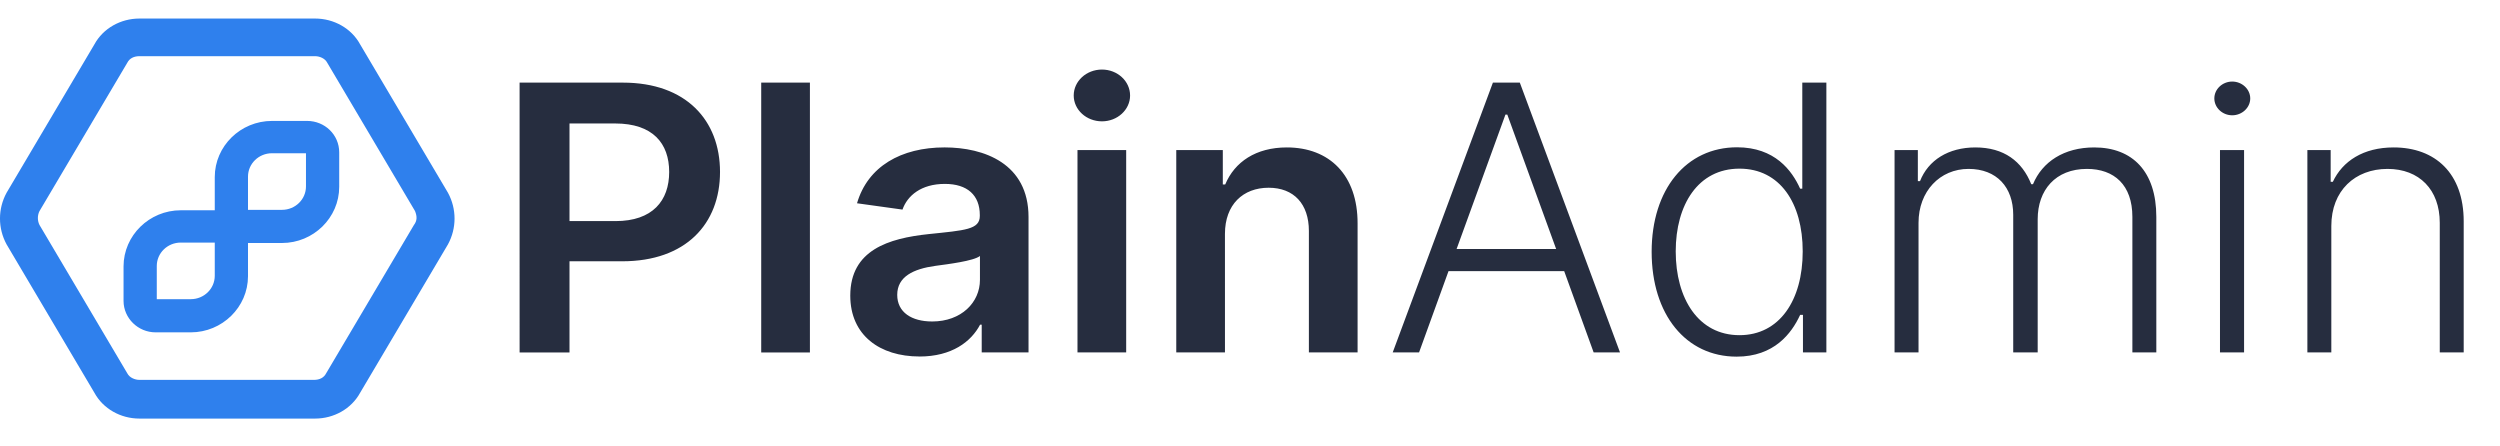
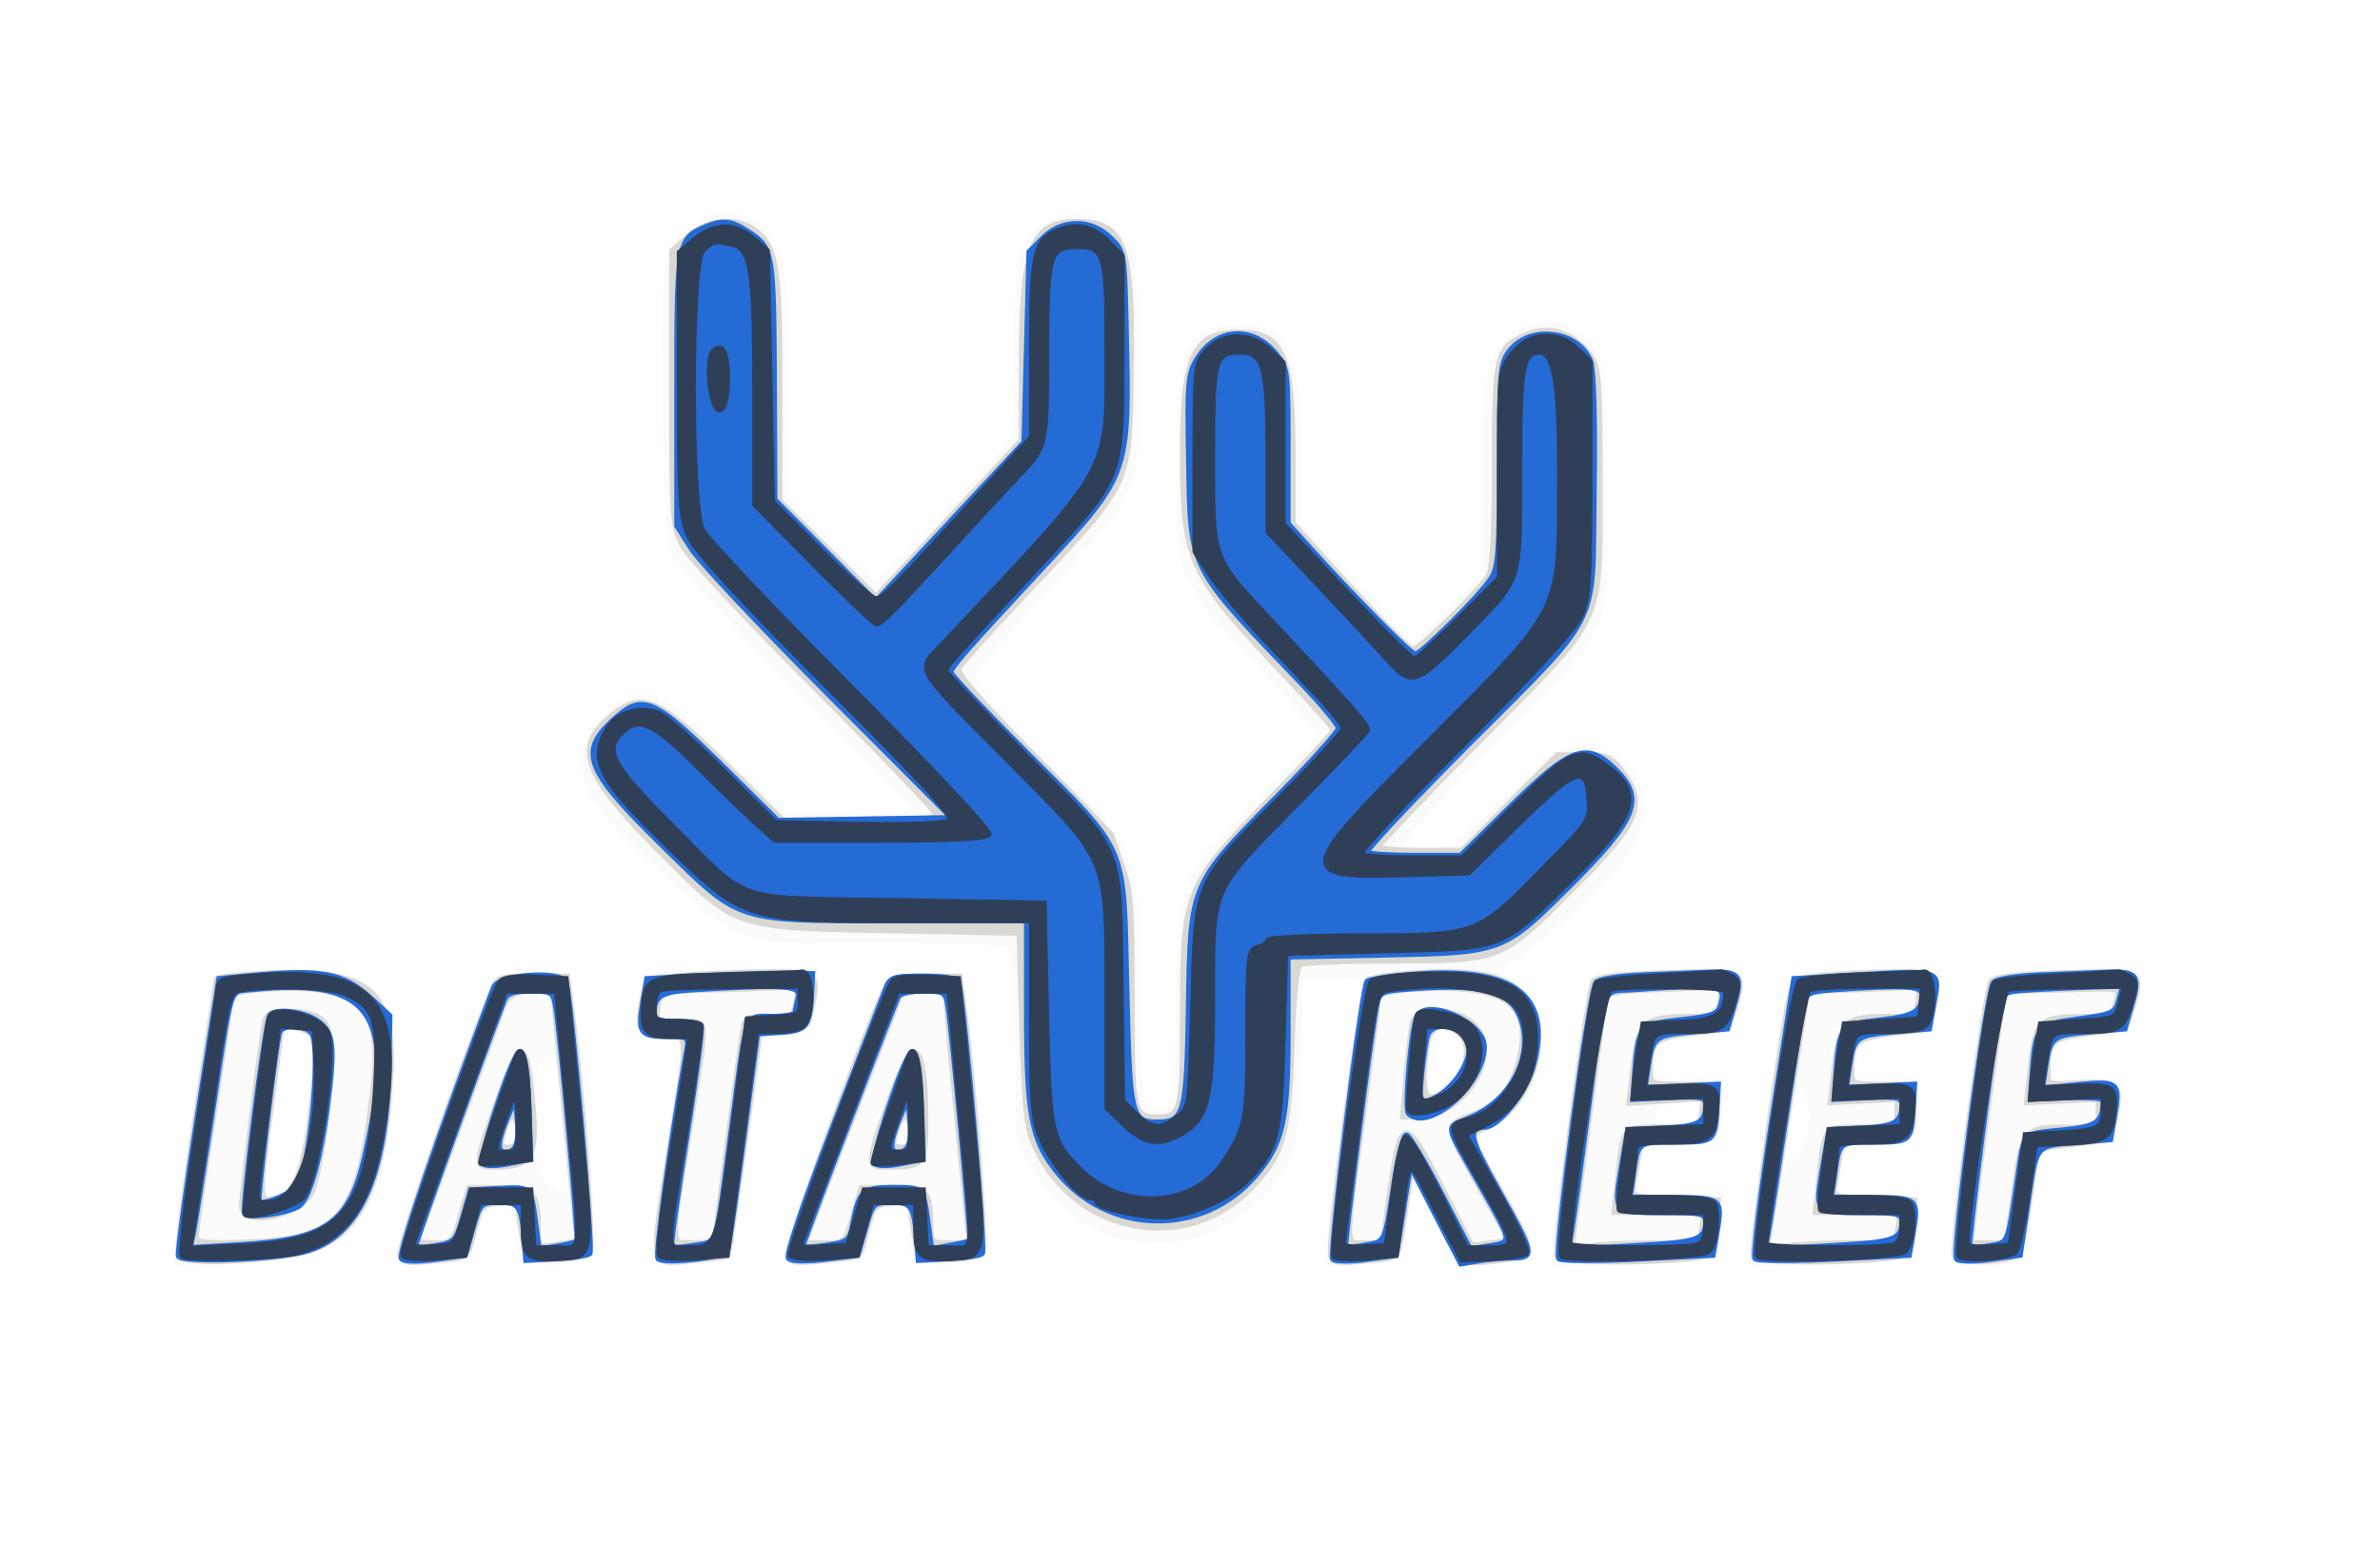
- <svg xmlns="http://www.w3.org/2000/svg" fill="none" height="26" viewBox="0 0 146 26" width="146">
-   <path d="m30.345 20.583h2.914v-5.324h3.079c3.716 0 5.711-2.185 5.711-5.217 0-3.008-1.972-5.217-5.672-5.217h-6.033zm2.914-7.671v-5.701h2.671c2.184 0 3.15 1.154 3.15 2.831 0 1.677-.966 2.87-3.134 2.87zm14.04-8.087h-2.844v15.758h2.844zm6.396 15.996c1.893 0 3.024-.87 3.543-1.862h.094v1.623h2.734v-7.91c0-3.124-2.6-4.063-4.902-4.063-2.537 0-4.486 1.108-5.114 3.262l2.655.369c.283-.808 1.084-1.5 2.474-1.5 1.32 0 2.042.662 2.042 1.823v.046c0 .8-.856.839-2.985 1.062-2.341.246-4.58.931-4.58 3.593 0 2.324 1.736 3.555 4.038 3.555zm.738-2.047c-1.186 0-2.035-.531-2.035-1.554 0-1.069.951-1.516 2.223-1.693.746-.1 2.239-.285 2.608-.577v1.393c0 1.316-1.084 2.432-2.796 2.432zm8.492 1.808h2.844v-11.818h-2.844zm1.43-13.496c.903 0 1.642-.677 1.642-1.508 0-.839-.738-1.516-1.642-1.516-.911 0-1.65.677-1.65 1.516 0 .831.738 1.508 1.65 1.508zm7.182 6.571c0-1.708 1.053-2.693 2.553-2.693 1.469 0 2.349.946 2.349 2.524v7.094h2.844v-7.525c.008-2.831-1.642-4.447-4.132-4.447-1.807 0-3.048.846-3.598 2.162h-.141v-2.008h-2.718v11.818h2.844zm11.336 6.925 1.72-4.747h6.756l1.72 4.747h1.54l-5.852-15.758h-1.571l-5.852 15.758zm2.192-6.04 2.852-7.848h.11l2.852 7.848zm16.355 6.286c2.192 0 3.213-1.362 3.708-2.439h.165v2.193h1.367v-15.758h-1.406v6.194h-.126c-.479-1.062-1.477-2.416-3.684-2.416-2.977 0-4.988 2.462-4.988 6.101 0 3.67 2.003 6.125 4.964 6.125zm.165-1.254c-2.403 0-3.723-2.139-3.723-4.893 0-2.724 1.304-4.832 3.723-4.832 2.357 0 3.693 2 3.693 4.832 0 2.854-1.352 4.893-3.693 4.893zm9.057 1.008h1.4v-7.571c0-1.839 1.248-3.147 2.922-3.147 1.649 0 2.608 1.077 2.608 2.678v8.04h1.429v-7.779c0-1.7 1.037-2.939 2.876-2.939 1.594 0 2.654.939 2.654 2.801v7.917h1.398v-7.917c0-2.647-1.39-4.055-3.629-4.055-1.759 0-3.031.839-3.573 2.147h-.103c-.534-1.339-1.595-2.147-3.26-2.147-1.579 0-2.757.746-3.236 1.97h-.126v-1.816h-1.36zm19.005 0h1.407v-11.818h-1.407zm.715-13.849c.573 0 1.052-.446 1.052-.985s-.479-.985-1.052-.985c-.574 0-1.045.446-1.045.985s.471.985 1.045.985zm5.787 6.463c0-2.062 1.383-3.332 3.284-3.332 1.854 0 3.049 1.216 3.049 3.147v7.571h1.398v-7.656c0-2.801-1.658-4.316-4.093-4.316-1.767 0-2.985.8-3.55 2.008h-.126v-1.854h-1.36v11.818h1.398z" fill="#262d3f" />
-   <g fill="#2f80ed">
-     <path d="m26.161 11.257-5.13-8.667c-.513-.942-1.539-1.507-2.629-1.507h-10.259c-1.09 0-2.116.565-2.629 1.507l-5.13 8.667c-.513.942-.513 2.072 0 3.014l5.13 8.667c.513.942 1.539 1.507 2.629 1.507h10.259c1.09 0 2.116-.565 2.629-1.507l5.13-8.667c.513-.942.513-2.072 0-3.014zm-1.988 1.884-5.13 8.667c-.128.251-.385.377-.705.377h-10.195c-.256 0-.577-.126-.705-.377l-5.13-8.667c-.128-.251-.128-.565 0-.816l5.13-8.667c.128-.251.385-.377.705-.377h10.259c.257 0 .577.126.705.377l5.13 8.667c.128.314.128.565-.064.816z" />
-     <path d="m17.939 7.312h-2.055c-1.7 0-3.092 1.363-3.092 3.029v2.189h-2.235c-1.7 0-3.092 1.363-3.092 3.029v2.012c0 .87.733 1.588 1.621 1.588h2.055c1.7 0 3.092-1.363 3.092-3.029v-2.189h2.235c1.7 0 3.092-1.363 3.092-3.029v-2.012c0-.898-.736-1.588-1.621-1.588zm-5.147 8.793c0 .894-.739 1.617-1.651 1.617h-2.055c-.101 0-.18-.078-.18-.176v-2.013c0-.894.739-1.617 1.651-1.617h2.235zm5.327-5.217c0 .894-.739 1.617-1.651 1.617h-2.235v-2.189c0-.894.739-1.617 1.651-1.617h2.055c.101 0 .18.077.18.176z" stroke="#2f80ed" stroke-width=".5" />
-   </g>
+ <svg xmlns="http://www.w3.org/2000/svg" viewBox="0 0 473 307">
+   <path fill="#fbfbfb" stroke="#fbfbfb" d="M137.206 45.48c-5.091 4.284-5.327 5.912-5.004 34.592.268 23.751.495 26.833 2.239 30.428 1.151 2.371 11.507 13.67 25.437 27.75L183.373 162H155.758L144 150.5c-10.73-10.495-12.083-11.5-15.475-11.5-9.568 0-15.211 9.537-10.953 18.511 2.517 5.303 22.499 24.149 28.634 27.005 5.164 2.404 5.887 2.465 29.422 2.474 18.099.008 24.387.323 25.167 1.263.608.732 1.178 8.932 1.372 19.75l.333 18.497 3.102 5.5c11.457 20.312 39.582 19.212 50.134-1.961 1.383-2.774 1.872-6.998 2.264-19.539l.5-16 6.749-.296c6.693-.293 6.742-.276 5.8 2-.988 2.392-7.052 47.196-7.05 52.099l.001 2.803 6.55-.212c7.775-.252 7.996-.518 9.01-10.808l.725-7.353 4.607 8.884 4.608 8.883h7c9.14 0 9.297-1.07 2.043-13.88-6.487-11.454-6.401-11.022-2.523-12.628 11.798-4.887 13.602-23.999 2.793-29.589l-3.01-1.556 3.888-1.924c4.73-2.34 17.184-13.559 22.455-20.227 7.867-9.952 3.504-21.696-8.058-21.696-4.299 0-6.708 1.602-15.088 10.034-8.505 8.557-10.707 9.966-15.576 9.966-2.368 0-4.615-.5-4.993-1.112-.401-.649 7.052-8.873 17.898-19.75 23.961-24.029 22.621-21.034 22.647-50.638.024-26.128-.477-28.33-7.226-31.779-3.115-1.592-4.289-1.729-6.935-.806-8.629 3.008-9.815 6.692-9.815 30.484v19.155l-7.032 6.973-7.032 6.973-5.718-6.01a2003.512 2003.512 0 0 1-11.468-12.176l-5.75-6.166-.048-14.824c-.064-19.638-2.282-24.266-11.655-24.309C236 64.967 234.5 68.397 234.5 92c0 23.729-.577 22.301 16.562 40.985l12.159 13.256-9.361 9.53c-5.148 5.242-10.63 10.829-12.183 12.417-6.154 6.294-7.144 10.422-7.508 31.307-.336 19.276-.777 21.505-4.256 21.505-3.362 0-3.913-3.33-3.919-23.684-.007-28.129.034-28.031-20.415-48.599-6.918-6.959-12.579-13.283-12.579-14.055 0-.772 5.738-7.585 12.75-15.141 14.051-15.141 17.735-20.006 19.235-25.408 1.582-5.694 1.299-39.498-.364-43.477-4.117-9.854-16.178-10.195-21.141-.597-1.136 2.197-1.48 6.808-1.48 19.854v16.993l-5.75 6.298c-3.162 3.464-6.2 6.811-6.75 7.438-4.321 4.927-14.91 15.378-15.581 15.378-.459 0-4.678-3.87-9.376-8.6L156 98.799V76.301c0-24.431-.509-27.196-5.762-31.328-3.583-2.819-9.346-2.595-13.032.507M46.817 193.724c-3.059.323-3.777.845-4.236 3.082-1.378 6.705-7.581 48.771-7.581 51.41v2.948l12.417-.519c20.267-.848 25.506-5.103 29.007-23.559 5.545-29.229-.816-36.397-29.607-33.362m58.285.273c-7.736.608-6.046-2.185-17.107 28.277-11.072 30.496-10.953 28.981-2.245 28.556l6.75-.33 1.868-5.75c1.786-5.498 2.016-5.75 5.25-5.75 3.239 0 3.383.159 3.396 3.75.026 7.3.702 8.252 5.853 8.236 8.075-.023 9.139-.65 9.091-5.353-.086-8.513-4.612-50.679-5.517-51.395-.517-.409-3.82-.518-7.339-.241m25.75-.291c-2.911.448-3.816 2.462-3.838 8.544L127 206h4.5c5.377 0 5.229-2.072 1.5 21-1.644 10.175-2.992 19.754-2.995 21.286l-.005 2.786 7.086-.178c6.184-.157 7.194-.448 7.93-2.287.666-1.664 5.994-39.814 5.986-42.857-.001-.412 2.007-.75 4.463-.75 5.219 0 6.535-1.598 6.535-7.934V193l-14.25.15c-7.838.082-15.442.333-16.898.556m52.25.291c-7.709.606-5.92-2.267-17.615 28.3-11.692 30.562-11.566 28.955-2.237 28.532l7.25-.329 1.868-5.75c1.786-5.498 2.016-5.75 5.25-5.75 3.239 0 3.383.159 3.396 3.75.026 7.3.702 8.252 5.853 8.236 8.075-.023 9.139-.65 9.091-5.353-.086-8.513-4.612-50.679-5.517-51.395-.517-.409-3.82-.518-7.339-.241m136.091-.284c-1.268.243-2.708 1.419-3.199 2.614-.955 2.321-6.997 47.25-6.995 52.013l.001 2.839 15.418-.339c8.481-.187 15.756-.678 16.168-1.091.412-.413.955-3.226 1.206-6.25l.456-5.499h-8.624c-9.545 0-9.228.288-7.982-7.25l.62-3.75h7.252c8.088 0 8.444-.346 8.472-8.25L342 215h-14.25l.625-3.125c.344-1.719.625-3.744.625-4.5 0-.957 1.33-1.375 4.375-1.375 8.695 0 10.3-.768 11.645-5.57 2.027-7.24 1.689-7.449-11.739-7.294-6.479.075-12.819.335-14.088.577m39.123-.016c-1.401.273-2.382 1.389-2.736 3.114-1.38 6.713-7.58 48.769-7.58 51.412v2.956l15.418-.339c8.481-.187 15.756-.678 16.168-1.091.412-.413.955-3.226 1.206-6.25l.456-5.499h-8.124c-8.985 0-8.723.254-7.482-7.25l.62-3.75h6.752c7.525 0 7.944-.433 7.972-8.25L381 215h-13.25l.625-3.125c.344-1.719.625-3.683.625-4.366 0-.822 2.373-1.41 7.036-1.744 8.437-.603 8.186-.395 8.756-7.266l.456-5.499-12.374.136c-6.806.075-13.357.327-14.558.561m39.877.016c-3.343.639-3.778 2.363-7.144 28.287-4.036 31.085-4.158 29.003 1.701 28.986 9.567-.027 9.22.421 11.312-14.609l1.131-8.122 6.939-.497c8.331-.596 8.09-.394 8.66-7.259l.456-5.499H406.75l.625-3.125c.344-1.719.625-3.744.625-4.5 0-.957 1.33-1.375 4.375-1.375 8.695 0 10.3-.768 11.645-5.57 2.027-7.24 1.689-7.449-11.739-7.294-6.479.075-12.819.335-14.088.577M54.059 220.505c-2.418 17.96-2.379 18.344 1.711 16.91 3.283-1.151 4.468-5.106 6.142-20.493 1.187-10.906 1.063-11.417-3.012-12.422l-2.6-.641-2.241 16.646m229.469-9.926c-.826 7.722-.412 8.471 3.196 5.778 4.291-3.204 5.767-7.866 3.278-10.355-3.944-3.944-5.693-2.707-6.474 4.577m-175.232-.951c-1.986 1.687-2.227 2.927-2.431 12.551-.246 11.543.239 12.964 4.992 14.621l2.741.956-1.271-13.128c-1.819-18.772-1.405-17.23-4.031-15m248.337 6.373c-.83 3.918-2.633 15.524-2.633 16.953 0 1.051.292 1.049 1.566-.009 4.234-3.514 5.724-11.986 2.98-16.944l-1.383-2.499-.53 2.499m-26.966 3.666c-2.312 2.311-.523 4.333 3.833 4.333 4.133 0 4.5-.204 4.5-2.5 0-2.232-.411-2.5-3.833-2.5-2.109 0-4.134.3-4.5.667m-228.978 4.701c-.432 1.577-.539 3.115-.238 3.417 1.043 1.043 1.698-.613 1.362-3.444l-.337-2.841-.787 2.868m78 0c-.432 1.577-.539 3.115-.238 3.417 1.043 1.043 1.698-.613 1.362-3.444l-.337-2.841-.787 2.868" fill-rule="evenodd" />
+   <path fill="#d9d8d3" stroke="#d9d8d3" d="m136.766 46.919-3.266 2.92v27.33c0 26.223.089 27.497 2.194 31.431 1.206 2.255 13.019 14.935 26.25 28.179C175.175 150.022 186 161.34 186 161.929c0 .714-5.051 1.071-15.168 1.071h-15.169l-11.747-11.5c-13.332-13.051-16.451-14.287-22.727-9.006-7.276 6.123-5.295 11.507 9.827 26.7C146.452 184.703 145.518 184.383 177 185l25.5.5.588 19c.501 16.174.892 19.669 2.63 23.5 7.829 17.26 29.79 21.562 42.752 8.375 6.554-6.669 7.719-10.642 8.299-28.311.32-9.753.925-15.838 1.621-16.299.61-.404 8.535-.744 17.61-.755 22.472-.029 22.152.094 36.191-13.876 14.014-13.946 15.368-17.34 9.758-24.472-1.788-2.273-2.854-2.662-7.291-2.662h-5.198l-9.46 9.5-9.46 9.5h-8.27c-4.549 0-8.27-.315-8.27-.699 0-.385 9.158-9.947 20.35-21.25C319.475 121.678 318 124.922 318 95.044c0-18.634-.232-21.938-1.69-24.071-3.266-4.78-8.123-6.496-12.825-4.531-6.165 2.576-6.485 3.85-6.485 25.846 0 12.784-.4 20.591-1.125 21.945-1.41 2.636-13.714 14.767-14.976 14.767-.514 0-3.739-3.01-7.167-6.69L266 114.012c-.825-.885-3.187-3.501-5.25-5.813l-3.75-4.205V92.137C257 70.283 255.204 66 246.038 66c-8.849 0-11.043 4.738-11.026 23.815.019 21.909 1.054 24.164 20.507 44.685 5.214 5.5 9.48 10.284 9.48 10.631.001.347-5.001 5.747-11.114 12-18.751 19.18-18.855 19.43-18.873 45.419-.013 18.261-.319 19.45-5.012 19.45-4.802 0-5-.931-5-23.464 0-18.574-.236-21.711-2-26.536-1.1-3.009-2-5.659-2-5.887 0-.229-7.014-7.519-15.586-16.2-11.451-11.596-15.364-16.166-14.75-17.222.46-.791 5.856-6.783 11.992-13.315 22.913-24.393 21.74-21.921 22.173-46.728C225.247 48.704 223.469 44 214 44c-8.961 0-10.981 5.045-11.009 27.5l-.02 16-10.235 10.995c-5.63 6.048-12.129 13.023-14.442 15.5l-4.206 4.505-9.544-9.48L155 99.54V76.892c0-24.319-.632-28.12-5.208-31.325-3.688-2.583-9.273-2.003-13.026 1.352M47.75 193.735c-2.612.206-4.75.583-4.75.838 0 .256-1.839 12.406-4.086 27.001-2.247 14.595-3.829 27.205-3.515 28.023.887 2.311 22.567.914 28.441-1.833 8.709-4.072 12.881-14.411 13.827-34.264.858-18.007-4.801-21.745-29.917-19.765m86.75.183-6 .582-.88 4.191c-1.251 5.963-.451 7.309 4.349 7.309 4.96 0 4.899-1.477.95 23.022-3.735 23.17-3.894 22.457 4.819 21.564 3.682-.377 6.832-.823 6.999-.99.218-.218 6.237-42.798 6.26-44.291.002-.108 2.14-.333 4.753-.5 4.701-.302 4.759-.349 5.63-4.496 1.482-7.061 1.079-7.332-10.599-7.141-5.654.093-12.981.43-16.281.75m142-.183c-2.2.219-4.344.735-4.764 1.146-1.126 1.101-8.037 52.893-7.31 54.786.516 1.344 1.643 1.506 6.765.971 7.458-.78 6.485.387 8.079-9.688l1.336-8.45 4.707 9.25c5.148 10.117 4.771 9.886 14.047 8.614 5.97-.818 5.934-1.215-1.296-14.076l-5.935-10.56 4.185-2.114c7.913-3.996 12.134-17.088 7.8-24.194-3.562-5.842-10.896-7.352-27.614-5.685m46 .005c-2.75.209-5.344.719-5.764 1.134-1.132 1.117-8.034 52.906-7.305 54.807.696 1.813 28.967 1.321 30.825-.537.495-.495.977-3.092 1.072-5.772l.172-4.872-8.647-.287c-7.543-.251-8.603-.506-8.305-2 .188-.942.612-3.4.942-5.463l.601-3.75h6.986c7.823 0 8.224-.356 8.35-7.433l.073-4.067h-6.75c-6.537 0-6.75-.079-6.736-2.5.033-6.037.67-6.618 8.31-7.589l7.176-.911 1.35-4.267c2.141-6.767 1.542-7.26-8.569-7.053-4.829.099-11.031.351-13.781.56m39.078.167c-4.14.499-5.042.991-5.669 3.093-1.535 5.143-8.055 51.176-7.467 52.711.686 1.786 28.981 1.266 30.814-.567.495-.495.977-3.092 1.072-5.772l.172-4.872-8.146-.289c-7.069-.25-8.101-.515-7.805-2 .187-.941.611-3.398.941-5.461l.601-3.75h6.486c7.269 0 7.725-.432 7.85-7.433l.073-4.067-6.25.01c-6.013.009-6.249-.086-6.236-2.5.033-6.047.667-6.628 8.31-7.599l7.176-.911.88-4.191c1.451-6.914.92-7.331-9.099-7.152-4.829.087-10.996.424-13.703.75m39.922-.167c-2.75.209-5.344.719-5.764 1.134-1.126 1.111-8.036 52.901-7.311 54.79.657 1.714 10.896 1.415 12.681-.37.451-.451 1.486-5.251 2.3-10.666 1.743-11.604.541-10.12 9.094-11.224l7-.904.88-4.191c1.427-6.801.647-7.607-6.893-7.127-6.396.407-6.487.377-6.473-2.135.032-6.088.659-6.664 8.31-7.636l7.176-.911 1.35-4.267c2.141-6.767 1.542-7.26-8.569-7.053-4.829.099-11.031.351-13.781.56m-303.931 3.51c-5.985 14.636-18.619 51.177-18.133 52.444.504 1.312 1.67 1.475 6.755.944 7.29-.762 6.673-.288 8.201-6.303 1.151-4.534 1.447-4.854 4.748-5.135l3.521-.301.92 5.801.919 5.8 5.821-.121c3.201-.066 6.3-.6 6.886-1.186.945-.945-1.576-34.27-3.854-50.943l-.58-4.25h-6.938c-6.887 0-6.947.023-8.266 3.25m78.601-1.5c-3.337 6.484-20.231 52.648-19.738 53.934.511 1.331 1.692 1.477 7.306.902 7.91-.811 7.129-.246 8.654-6.251 1.151-4.534 1.447-4.854 4.748-5.135l3.521-.301.92 5.801.919 5.8 5.821-.121c3.201-.066 6.3-.6 6.886-1.186.945-.945-1.576-34.27-3.854-50.943l-.58-4.25h-6.851c-5.516 0-7.027.341-7.752 1.75m-124.42.953c-3.163.218-5.75.859-5.75 1.424s-1.575 11.178-3.5 23.584c-1.925 12.406-3.5 23.222-3.5 24.036 0 1.235 1.698 1.417 10.257 1.1 18.552-.687 21.936-4.88 24.888-30.846 1.879-16.524-2.899-20.641-22.395-19.298m91.109.043-11.641.316-.436 2.969c-.432 2.942-.392 2.969 4.391 2.969 5.836 0 5.677-1.905 1.84 22-3.8 23.679-3.876 22 .987 22 2.2 0 4-.173 4-.384 0-.802 5.02-38.266 5.543-41.366.53-3.144.706-3.25 5.389-3.25 4.614 0 4.862-.14 5.281-3 .376-2.559.135-2.968-1.636-2.785-1.142.118-7.315.357-13.718.531m137.391-.059c-3.972.26-6.251.847-6.253 1.611-.002.661-1.35 11.102-2.997 23.202-3.739 27.475-3.769 25.5.385 25.5h3.385l1.149-8.25c2.449-17.582 3.036-17.717 10.823-2.49l5.758 11.26 3.674-.51 3.674-.51-5.907-10.5c-7.096-12.613-7.065-12.299-1.452-14.443 5.47-2.089 7.956-5.074 9.466-11.368 2.66-11.091-3.162-14.713-21.705-13.502m48.5.059c-6.777.227-9.759.697-9.78 1.54-.017.668-1.51 12.172-3.318 25.565l-3.288 24.352 3.568-.591c1.962-.324 7.679-.595 12.705-.601l9.136-.011.44-3 .441-3h-17.912l.69-6.25c1.249-11.305.781-10.75 9.063-10.75 7.229 0 7.281-.019 7.694-2.837l.417-2.837-7.457.478-7.458.479.688-5.85c1.282-10.907 1.82-11.389 12.764-11.422 2.392-.007 3.851-.554 4.25-1.593 1.082-2.819.646-4.423-1.143-4.209-.962.115-6.137.357-11.5.537m40.122-.002-9.627.325-2.698 17.216c-1.483 9.468-3.284 20.978-4.001 25.576l-1.305 8.362 3.63-.601c1.996-.33 7.74-.605 12.766-.611l9.136-.011.44-3 .441-3h-16.912l.69-6.25c1.243-11.252.838-10.75 8.676-10.75 6.851 0 6.892-.016 6.894-2.75l.002-2.75-6.65.342-6.651.342.682-5.8C365.671 202.441 366.14 202 376.512 202c3.97 0 4.291-.205 4.701-3 .339-2.307.076-2.952-1.136-2.791-.867.115-5.909.356-11.205.535m40.518.037-11.11.282-2.619 19.218c-1.441 10.571-2.916 21.807-3.278 24.969l-.658 5.75h7.045l1.149-8.25c2.103-15.099 1.803-14.75 12.706-14.75 4.106 0 4.375-.169 4.377-2.75l.003-2.75-7.129.337-7.128.337.724-6.761c1.071-9.993 1.556-10.413 12.045-10.413 3.768 0 4.343-.306 4.923-2.618.81-3.226 2.055-2.933-11.05-2.601m-309.184 2.969c-1.87 5.201-16.049 43.752-16.734 45.5-.576 1.468-.11 1.75 2.893 1.75 3.478 0 3.624-.156 5.178-5.5l1.599-5.5h6.304c6.889 0 7.554.798 7.554 9.062 0 2.686.168 2.786 3.75 2.234 2.063-.319 3.799-.628 3.859-.688.06-.059-.926-10.458-2.192-23.108s-2.328-23.787-2.359-24.75c-.108-3.282-8.622-2.418-9.852 1m71.817 16c-4.001 10.313-8.338 21.563-9.64 25l-2.366 6.25h3.964c3.943 0 3.971-.027 5.562-5.5l1.599-5.5h6.312c6.951 0 7.502.567 7.532 7.75.013 3.094.197 3.25 3.811 3.25h3.797l-2.256-22.75c-1.241-12.512-2.275-23.762-2.297-25-.036-1.982-.559-2.25-4.393-2.25h-4.351l-7.274 18.75m-119.46-12.5c-.761 3.612-4.566 34.031-4.564 36.5.002 4.293 11.392 2.125 13.95-2.655 1.492-2.788 4.042-19.669 4.047-26.788.005-7.349-1.825-9.307-8.699-9.307-3.609 0-4.331.343-4.734 2.25m228.113 0c-.297 1.238-.854 5.963-1.237 10.5l-.697 8.25h2.894c9.956 0 17.615-13.511 10.729-18.927-3.834-3.016-10.947-2.908-11.689.177m-224.683 1c-.004.137-.904 6.936-2 15.109-2.621 19.542-2.623 19.484.568 18.874 4.522-.864 6.267-6.288 8.008-24.884.614-6.556.499-7.242-1.384-8.25-1.817-.972-5.173-1.521-5.192-.849m227.649 3.5c-1.016 6.146-.762 10.25.635 10.25 4.795 0 9.23-8.677 6.166-12.063-3.026-3.344-6.083-2.529-6.801 1.813m-185.019 11.5c-4.451 12.528-4.457 12.754-.373 12.736 8.169-.034 8.984-2.07 7.102-17.736-.936-7.794-2.631-6.534-6.729 5m78.398-1.5c-4.911 13.566-4.954 14.253-.896 14.236 7.566-.03 7.875-.382 7.875-8.978 0-16.447-2.3-18.18-6.979-5.258m-76.752 6.725c-.976 3.179-.895 3.525.825 3.525 1.314 0 1.901-.698 1.891-2.25-.029-4.286-1.57-5.009-2.716-1.275m78 0c-.976 3.179-.895 3.525.825 3.525 1.314 0 1.901-.698 1.891-2.25-.029-4.286-1.57-5.009-2.716-1.275" fill-rule="evenodd" />
+   <path fill="#246bd6" stroke="#246bd6" d="M140.5 44.945c-5.909 2.419-6 2.91-6 32.413v27.145l2.895 4.574c1.592 2.516 13.861 15.565 27.264 28.999l24.369 24.424-17.223.275-17.223.274-10.541-10.415c-14.419-14.247-16.346-15.042-22.47-9.266-6.587 6.213-5.1 9.861 10.093 24.755C147.33 183.482 145.84 183 177.688 183H204v17.451c0 21.023.909 25.989 5.917 32.325 10.122 12.805 29.071 13.234 39.63.898 5.387-6.293 6.453-10.96 6.453-28.246v-15.216l19.25-.389c23.297-.471 23.483-.54 36.327-13.303 13.855-13.768 15.426-17.671 9.5-23.597-5.626-5.625-8.836-4.524-20.625 7.077l-10.162 10h-8.978c-4.938 0-9.249-.27-9.579-.6-.33-.331 8.425-9.668 19.457-20.75 27.579-27.706 25.24-23.048 25.634-51.074.201-14.256-.07-24.109-.707-25.778-2.322-6.085-11.957-7.359-16.074-2.126-1.903 2.42-2.043 3.975-2.05 22.713-.005 17.463-.236 20.457-1.75 22.706-2.345 3.486-13.812 14.909-14.966 14.909-.877 0-11.92-11.159-21.027-21.247l-4.25-4.708V88.599c0-15.06-.063-15.52-2.527-18.449-4.631-5.503-11.718-5.012-15.514 1.075-1.884 3.02-2.019 4.599-1.744 20.275.386 21.968-.211 20.776 22.01 43.945 4.249 4.43 7.737 8.607 7.75 9.281.014.675-5.574 6.891-12.416 13.813-17.109 17.308-16.977 16.993-17.384 41.707-.348 21.139-.788 22.754-6.206 22.754-5.159 0-5.431-1.206-6.02-26.667-.673-29.141.457-26.485-19.926-46.82C195.76 141.269 189 134.12 189 133.624c0-.967 2.743-4.09 18.425-20.969 17.032-18.335 17.044-18.369 16.419-46.922-.342-15.584-.363-15.71-3.094-18.439-3.838-3.836-9.662-3.835-13.5 0l-2.75 2.748-.5 18.927-.5 18.927-3.5 3.765c-1.925 2.07-6.254 6.706-9.62 10.302A4500.017 4500.017 0 0 0 179.154 114l-5.105 5.5-10.025-10.096L154 99.308l-.1-22.904c-.113-26.094-.269-27.062-4.84-30.143-3.539-2.384-5.291-2.654-8.56-1.316m-91 148.973-6 .582-4.223 27c-2.323 14.85-4.04 27.522-3.816 28.159.472 1.345 18.596.763 24.802-.797 11.067-2.782 16.653-14.956 17.058-37.178l.179-9.817-3.656-3.36c-5.646-5.191-9.888-5.991-24.344-4.589m90.025.009-10.975.573-.775 4.5c-1.075 6.237-.566 7 4.669 7 4.369 0 4.491.084 4.012 2.75-3.13 17.426-6.329 40.777-5.675 41.431 1.154 1.154 13.305-.238 13.815-1.583.229-.604 1.665-10.548 3.191-22.098l2.776-21 4.713-.305c5.113-.33 5.739-1.196 6.072-8.404l.152-3.291-5.5-.073c-3.025-.041-10.439.184-16.475.5m138.303-.024c-3.12.334-5.877.831-6.126 1.103-1.037 1.13-7.633 54.463-6.835 55.261.476.476 3.507.498 6.749.049l5.884-.816 1.401-8.859 1.402-8.858 4.999 9.715 4.999 9.715 3.6-.596c1.979-.327 5.061-.6 6.849-.606 4.375-.015 4.225-.714-2.856-13.359-5.913-10.559-6.337-12.558-2.679-12.637 2.574-.055 7.944-6.755 9.383-11.705 4.372-15.039-4.069-20.843-26.77-18.407m49.013-.16c-5.178.199-9.063.819-9.665 1.545-1.365 1.644-8.388 53.9-7.38 54.908.441.441 7.518.464 15.727.053l14.926-.749.776-4.5c1.174-6.809.936-7-8.705-7h-8.544l.596-4.25c.968-6.917.759-6.75 8.428-6.75 7.803 0 7.812-.008 8.231-7l.269-4.5-7.275.331-7.274.331.652-4.331c.87-5.775 1.268-6.073 9.013-6.748l6.682-.583 1.424-4.896c1.689-5.807.977-6.678-5.222-6.383-2.2.105-7.896.34-12.659.522m39.159.198-9.5.559-4.259 27.441c-2.342 15.093-3.895 27.805-3.451 28.249.444.444 7.524.47 15.733.059l14.926-.749.776-4.5c1.166-6.764.889-7-8.205-7h-8.044l.596-4.25c.963-6.882.809-6.75 7.928-6.75 7.253 0 7.315-.056 7.731-7l.269-4.5-6.772.314-6.772.314.65-4.314c.868-5.764 1.264-6.057 9.087-6.731l6.758-.583.775-4.5c1.323-7.686 2.544-7.28-18.226-6.059m39.841-.198c-5.178.199-9.063.819-9.665 1.545-1.428 1.72-8.371 53.917-7.313 54.975.481.481 3.494.503 6.753.05l5.884-.818 1.5-10.172c1.786-12.108 1.316-11.518 9.729-12.243l6.722-.58.775-4.5c1.192-6.925.851-7.227-7.251-6.429l-7.041.694.661-4.383c.879-5.832 1.266-6.123 9.021-6.799l6.682-.583 1.424-4.896c1.689-5.807.977-6.678-5.222-6.383-2.2.105-7.896.34-12.659.522M98.106 196.25c-11.199 29.853-19.115 53.141-18.331 53.925.581.581 3.259.635 6.835.135l5.878-.821 1.493-5.244c1.459-5.127 1.577-5.245 5.237-5.245 4.046 0 4.444.635 5.012 8l.27 3.5 6-.319c3.3-.176 6.335-.646 6.744-1.044.692-.674-3.738-51.121-4.732-53.887-.897-2.495-13.421-1.626-14.406 1m77.821.5c-.563 1.512-5.325 13.93-10.582 27.594-6.009 15.62-9.207 25.194-8.612 25.789.566.566 3.519.629 7.349.156l6.403-.79 1.495-5.249c1.461-5.132 1.578-5.25 5.238-5.25 4.046 0 4.444.635 5.012 8l.27 3.5 6-.319c3.3-.176 6.335-.646 6.744-1.044.692-.674-3.738-51.121-4.732-53.887-.297-.827-2.667-1.25-7.005-1.25-6.238 0-6.606.134-7.58 2.75m-126.11-.026c-4.337.458-3.648-1.812-7.817 25.776-1.662 11-3.276 21.228-3.586 22.728l-.563 2.728 9.824-.568c17.094-.989 21.767-4.291 24.801-17.523 6.522-28.447 1.567-35.694-22.659-33.141m87.707.022c-5.999.369-7.48 1.257-7.509 4.504-.012 1.406.857 1.75 4.426 1.75 2.443 0 4.668.367 4.945.815.277.448-1.024 10.446-2.891 22.217-1.867 11.771-3.223 21.574-3.012 21.784.21.21 2.214.073 4.453-.305 4.825-.815 4.211 1.163 7.589-24.428 2.99-22.646 2.394-21.083 8.034-21.083 2.443 0 4.447-.338 4.455-.75.007-.412.285-1.762.616-3 .649-2.419-2.539-2.646-21.106-1.504m140.761-.015c-3.849.347-4.264.658-4.777 3.575-1.27 7.217-6.36 47.176-6.049 47.487.185.185 1.962.031 3.948-.342 4.017-.753 3.793-.235 5.801-13.451.711-4.675 1.742-8.468 2.292-8.428.55.04 3.629 5.154 6.842 11.366l5.843 11.294 3.531-.573c4.986-.81 5.043-.393-1.643-12.192-7.217-12.739-6.999-11.136-1.823-13.382 8.563-3.715 12.972-13.115 9.611-20.49-2.25-4.938-8.498-6.228-23.576-4.864m46.033.004c-6.135.432-5.257-2.075-8.844 25.265-1.407 10.725-2.827 21.032-3.156 22.904l-.598 3.404 12.869-.715c12.978-.721 14.364-1.187 14.396-4.843.013-1.531-1.052-1.75-8.516-1.75-9.962 0-9.827.157-8.17-9.5l1.201-7 6.972-.301c7.04-.303 8.484-1.072 8.513-4.528.013-1.635-.753-1.794-7.235-1.5l-7.25.329.33-4.726c.677-9.69 1.047-10.189 8.16-10.982 8.174-.911 8.65-1.128 9.239-4.21.535-2.8-1.46-3.006-17.911-1.847m39.938.002c-4.439.311-5.317.704-5.722 2.565-.264 1.209-1.858 11.423-3.544 22.698s-3.324 21.806-3.64 23.402l-.576 2.903 12.842-.714c12.951-.719 14.337-1.186 14.369-4.841.013-1.523-1.028-1.75-8.016-1.75-9.403 0-9.318.105-7.67-9.5l1.201-7 6.474-.304c6.514-.305 7.982-1.131 8.011-4.508.013-1.603-.766-1.776-6.735-1.5l-6.75.312.33-4.726c.685-9.811.976-10.181 8.692-11.042 6.873-.766 8.434-1.685 8.463-4.982.016-1.828-3.343-2.02-17.729-1.013m39.53.001c-5.548.349-5.73.452-6.271 3.561-1.603 9.216-6.432 47.118-6.051 47.498.243.244 2.022.147 3.951-.215 3.844-.721 3.502.129 5.634-14.003 1.327-8.798.742-8.201 8.825-8.998 6.918-.682 8.037-1.492 8.112-5.878.008-.439-3.248-.664-7.236-.5l-7.25.297.33-4.726c.688-9.85.926-10.142 9.176-11.268 6.84-.934 7.417-1.202 8.093-3.756l.728-2.75-6.163.189c-3.39.104-8.735.351-11.878.549m-303.527 2.012c-4.668 12.053-17.926 48.835-17.697 49.099.167.192 2.033.057 4.148-.3 3.622-.612 3.93-.951 5.321-5.849l1.476-5.2 5.759-.3c6.376-.333 6.209-.498 7.238 7.168l.654 4.868 3.545-.575c1.95-.317 3.725-.756 3.946-.976.406-.407-3.22-40.465-4.204-46.435-.512-3.104-.737-3.25-5.022-3.25-3.347 0-4.658.444-5.164 1.75m78.182-.5c-7.389 18.634-19.087 49.333-18.889 49.575.145.179 2.289.021 4.764-.35 4.207-.631 4.543-.91 5.18-4.306 1.214-6.471 2-7.169 8.071-7.169 6.024 0 5.936-.094 6.934 7.347l.651 4.847 3.674-.686c2.021-.378 3.785-.795 3.921-.927.288-.281-3.56-41.525-4.322-46.331-.493-3.107-.713-3.25-5.002-3.25-2.657 0-4.688.509-4.982 1.25m-124.835 3.578c-.93 1.505-5.614 38.35-5.001 39.342.655 1.06 7.785.181 10.624-1.31 2.079-1.091 4.301-8.54 5.725-19.182 1.681-12.572 1.442-15.221-1.589-17.605-2.614-2.056-8.772-2.842-9.759-1.245m227.891.422c-1.152 3.268-2.404 18.243-1.593 19.054 3.972 3.972 15.096-5.842 15.096-13.32 0-4.914-11.997-10.008-13.503-5.734m-225.95 3c-.694 2.22-4.429 33.201-4.049 33.582.837.836 7.372-2.05 7.929-3.503 2.67-6.957 4.34-28.162 2.373-30.129-1.576-1.576-5.756-1.542-6.253.05m228.032 1c-.86 4.224-1.649 12.75-1.179 12.75 4.008 0 9.589-6.232 9.596-10.715.007-4.22-7.596-6.059-8.417-2.035m-180.926 3.503c-2.036 3.295-7.549 20.751-6.792 21.508.531.531 2.701.542 5.271.025l4.368-.879-.34-9.953c-.319-9.305-1.157-12.885-2.507-10.701m77.939.098c-2.12 3.43-7.539 20.602-6.75 21.391.552.552 2.674.569 5.29.042l4.368-.88-.327-9.952c-.309-9.419-1.158-12.904-2.581-10.601m-79.372 11.443c-2.332 5.412-2.57 7.706-.797 7.706 2.128 0 2.794-1.879 2.356-6.645l-.354-3.855-1.205 2.794m78 0c-2.332 5.412-2.57 7.706-.797 7.706 2.128 0 2.794-1.879 2.356-6.645l-.354-3.855-1.205 2.794" fill-rule="evenodd" />
+   <path fill="#2f3f58" stroke="#2f3f58" d="M138.077 47.589 135 50.178l.022 26.161c.02 23.535.213 26.581 1.921 30.344 1.289 2.838 10.155 12.459 27.565 29.912 20.845 20.897 25.361 25.899 24.048 26.634-.89.498-8.999.762-18.02.588l-16.403-.317-10.489-10.449c-5.769-5.748-11.537-10.838-12.817-11.313-3.821-1.417-8.218-.038-10.115 3.172-3.696 6.258-1.611 10.156 12.912 24.132C148.04 182.916 148.329 183 181.549 183H205v19.417c0 16.86.25 20.001 1.901 23.853 2.196 5.122 7.661 11.73 9.703 11.73.768 0 1.396.378 1.396.84 0 1.383 10.557 3.483 14.707 2.926 5.345-.717 12.288-4.063 15.429-7.436 5.708-6.129 6.299-8.485 6.851-27.33l.513-17.5 20-.529c23.81-.629 22.538-.145 36.539-13.913 13.127-12.908 14.556-17.214 7.498-22.597-5.667-4.323-7.266-3.596-19.886 9.039l-8.989 9h-9.748c-5.361 0-10.067-.32-10.458-.711-.391-.391 8.855-10.291 20.547-22 13.331-13.351 21.946-22.78 23.105-25.289 1.628-3.523 1.851-6.778 1.87-27.295L316 71.909l-2.455-2.454c-3.847-3.848-9.686-3.448-12.994.889-2.544 3.335-2.551 3.404-2.551 23.929v20.584l-8.05 8.072c-4.427 4.439-8.397 8.071-8.822 8.071-.722 0-8.727-8.137-20.878-21.226L255 104.12V72.081l-2.74-2.541c-3.754-3.48-9.046-3.462-12.336.043-2.387 2.544-2.424 2.868-2.424 21.3v18.716l3 4.595c1.65 2.527 6.328 8.129 10.397 12.45 4.068 4.321 9.355 9.948 11.75 12.505 2.394 2.557 4.353 5.098 4.353 5.647 0 .549-5.627 6.691-12.504 13.649-17.19 17.391-16.786 16.434-17.453 41.364-.54 20.198-.557 20.319-3.043 22.227-3.37 2.587-5.244 2.447-8.313-.622l-2.585-2.585-.301-23.165c-.369-28.435.815-25.622-19.342-45.934-8.502-8.568-15.457-15.95-15.454-16.404.005-.892.377-1.31 18.762-21.065 16.456-17.682 16.184-16.984 16.211-41.588L223 50.846l-2.923-2.923c-3.107-3.107-6.343-3.67-10.42-1.813-4.065 1.853-4.657 4.823-4.657 23.379v17.396l-10.335 11.307C177.276 117.217 175.51 119 174.059 119c-.771 0-5.712-4.337-10.98-9.638l-9.579-9.639-.5-24.95-.5-24.95-2.806-2.412c-3.65-3.137-7.752-3.074-11.617.178m1.578 2.24c-2.436 2.692-2.486 50.605-.058 55.471.879 1.76 14.212 15.861 29.63 31.336 16.474 16.535 27.748 28.595 27.343 29.25-.47.761-7.318 1.114-21.626 1.114h-20.938l-3.953-3.571c-2.174-1.964-7.521-7.139-11.882-11.5-8.301-8.301-11.335-9.622-14.6-6.358-3.588 3.588-2.09 6.405 9.681 18.206 16.184 16.227 11.47 14.641 45.248 15.223l29 .5.5 22c.534 23.49.817 24.885 6.192 30.5 8.366 8.74 22.668 8.286 28.873-.918 4.605-6.83 4.935-8.554 4.935-25.79 0-15.638.102-16.506 2-17.002 1.1-.288 2-.921 2-1.407 0-.485 8.399-.883 18.664-.883 22.924 0 22.865.022 35.792-13.107 9.483-9.629 9.657-9.893 9.353-14.094-.504-6.983-2.619-6.244-13.927 4.867l-10.009 9.834-12.316.35c-22.179.629-22.054-.149 4.286-26.499 27.044-27.055 26.044-25.054 26.113-52.235.047-18.759-.985-25.116-4.079-25.116-3.319 0-3.877 3.38-3.877 23.5 0 22.862.557 21.18-10.84 32.75-9.895 10.046-10.591 10.245-15.726 4.5-2.089-2.338-8.217-8.926-13.616-14.642L252 105.717V90.081C252 72.876 251.194 70 246.372 70 241.359 70 241 71.39 241 90.778c0 20.693-.315 19.827 12 32.968 15.372 16.404 19.054 20.591 18.785 21.363-.157.451-6.405 7.023-13.884 14.605C240.369 177.486 241 176.052 241 198.133c0 20.122-.907 24.157-6.095 27.117-4.496 2.565-7.327 2.161-11.334-1.618L220 220.264v-20.951c0-29.468.778-27.533-19.148-47.617-19.64-19.795-18.729-18.192-13.495-23.739C221.746 91.516 220 94.643 220 69.491 220 50.569 219.565 49 214.325 49c-5.883 0-6.257 1.25-6.293 21.027-.034 18.845-.02 18.785-5.897 24.866-1.449 1.5-6.685 7.155-11.635 12.568C178.093 121.028 175.166 124 174.214 124c-.451 0-6.084-5.329-12.517-11.843L150 100.315V77.807c0-23.867-.641-28.209-4.313-29.193-3.414-.916-4.258-.746-6.032 1.215m1.786 20.465C140.289 73.296 141.43 81.5 143 81.5c1.957 0 2.194-11.602.251-12.25-.688-.229-1.502.241-1.81 1.044M51 193.946c-7.457.551-7.502.571-7.803 3.554-.167 1.65-2.001 13.934-4.076 27.299-2.272 14.631-3.395 24.531-2.824 24.885 1.452.897 18.735.344 22.802-.73 9.1-2.402 14.014-8.813 16.428-21.433 5.345-27.934-.094-35.378-24.527-33.575m93.35-.199c-15.464.335-15.975.53-16.461 6.267-.411 4.845.586 5.986 5.231 5.986h4.003l-.709 4.75c-.39 2.613-1.919 12.175-3.4 21.25-1.48 9.075-2.35 16.952-1.934 17.504.44.584 3.4.793 7.088.5l6.332-.504 2.929-22.25 2.929-22.25h4.199c2.309 0 4.661-.562 5.227-1.25 2.124-2.58 1.636-11.24-.593-10.53-.38.121-7.058.358-14.841.527m136.15-.01c-3.85.201-7.45.811-8 1.356-1.304 1.292-8.33 53.677-7.333 54.674.42.42 3.365.531 6.545.248l5.783-.515.762-6c1.836-14.467 1.279-14.23 7.084-3.019l5.159 9.963 6-.294c3.3-.163 6.372-.657 6.826-1.098.454-.442-2.085-5.922-5.643-12.178l-6.468-11.374 3.496-1.714c6.855-3.359 10.286-9.021 10.451-17.244.206-10.242-6.548-13.748-24.662-12.805m49.329.2c-6.419.31-12.044.934-12.5 1.387-1.34 1.332-8.067 53.72-6.984 54.389 1.841 1.138 28.101.221 29.328-1.023 1.402-1.423 2.049-7.712.973-9.454-.505-.816-3.507-1.236-8.836-1.236h-8.072l.62-3.75c.341-2.062.625-4.537.631-5.5.009-1.496 1.009-1.75 6.889-1.75 7.743 0 8.782-.696 9.249-6.196.416-4.902-.021-5.178-7.752-4.897l-6.624.24.722-4.824c.969-6.472.78-6.323 7.964-6.323 6.932 0 7.606-.454 9.292-6.263.956-3.296.863-3.885-.753-4.75-1.014-.543-1.987-.903-2.16-.8-.174.104-5.568.441-11.987.75m40.186-.188c-6.317.176-11.94.776-12.496 1.332-1.5 1.5-9.35 53.905-8.183 54.627 1.847 1.141 28.106.23 29.337-1.018 1.402-1.423 2.049-7.712.973-9.454-.498-.805-3.404-1.236-8.336-1.236h-7.572l.62-3.75c.341-2.062.625-4.537.631-5.5.009-1.483.986-1.75 6.389-1.75 7.205 0 8.289-.767 8.749-6.196.413-4.87-.069-5.195-7.259-4.902l-6.118.25.722-4.826c.97-6.476.781-6.326 7.965-6.326 3.839 0 6.722-.49 7.347-1.25 2.124-2.58 1.637-11.226-.593-10.536-.38.117-5.859.358-12.176.535m38.814.188c-6.419.31-12.044.934-12.5 1.387-1.406 1.397-8.063 53.722-6.925 54.426 1.487.919 9.93.256 11.096-.871.55-.532 1.675-5.559 2.5-11.173l1.5-10.206 6.664-.294c7.447-.328 8.512-1.089 8.963-6.402.416-4.902-.021-5.178-7.752-4.897l-6.624.24.722-4.824c.969-6.472.78-6.323 7.964-6.323 6.932 0 7.606-.454 9.292-6.263.956-3.296.863-3.885-.753-4.75-1.014-.543-1.987-.903-2.16-.8-.174.104-5.568.441-11.987.75m-309.492 1.268c-2.229 3.449-19.962 53.426-19.271 54.313.463.593 3.186.802 6.536.5l5.742-.518 1.456-5.25 1.456-5.25H104v4.941c0 5.789.831 6.527 6.959 6.175 7.1-.408 6.988.386 4.118-29.116l-2.577-26.5-6.163-.295c-4.224-.203-6.426.112-7 1m78-.013c-2.3 3.527-20.929 53.446-20.268 54.312.446.583 3.388.792 7.021.5l6.254-.504 1.456-5.25 1.456-5.25H182v4.941c0 5.789.831 6.527 6.959 6.175 7.1-.408 6.988.386 4.118-29.116l-2.577-26.5-6.163-.295c-4.193-.201-6.43.114-7 .987m-129.355 1.502c-2.482.388-2.566.713-5.872 22.6a11520.89 11520.89 0 0 1-3.872 25.512l-.518 3.306 10.583-.482c20.119-.916 25.045-7.043 26.41-32.842.647-12.238-.306-14.884-6.259-17.372-3.157-1.319-14.177-1.708-20.472-.722m83.268-.032c-.687.278-1.25 1.817-1.25 3.421 0 2.785.201 2.917 4.441 2.917 2.443 0 4.618.338 4.834.75.215.412-1.084 9.75-2.888 20.75-4.169 25.417-4.198 23.503.363 23.485 5.754-.024 5.77-.065 8.853-23.485l2.897-22 5.25-.302c5.078-.293 5.25-.399 5.25-3.25V196l-13.25.079c-7.287.043-13.812.306-14.5.583m144.726.032c-2.515.394-2.537.487-5.78 25.101-1.79 13.588-3.241 25.068-3.225 25.512.016.445 1.942.67 4.279.5l4.25-.307 1.423-10.75c.844-6.377 1.876-10.75 2.536-10.75.613 0 3.556 4.95 6.541 11l5.427 11h4.228c5.883 0 5.867-.178-1.166-12.5-6.808-11.926-6.814-11.957-2.748-12.957 8.392-2.064 14.163-14.248 10.229-21.598-2.324-4.344-13.605-6.188-25.994-4.251m44.002-.049c-1.241.338-8.243 44.586-8.007 50.605.035.891 23.159 1.021 25.447.143.938-.36 1.582-1.784 1.582-3.5V241h-8.333c-4.584 0-8.551-.217-8.816-.483-.266-.265-.001-3.978.589-8.25l1.071-7.767 7.745-.292 7.744-.292v-6.05l-7.239.235-7.24.234.325-3.417c.179-1.88.631-5.218 1.004-7.418l.678-4 7.278-.295c7.364-.298 9.194-1.546 9.194-6.27 0-.901-19.852-1.151-23.022-.29m39.464.12c-.805.559-8.537 46.712-8.458 50.485.019.891 23.146 1.021 25.434.143.938-.36 1.582-1.784 1.582-3.5V241h-7.833c-4.309 0-8.051-.217-8.316-.483-.266-.265-.001-3.978.588-8.25l1.072-7.767 7.244-.294 7.245-.294v-6.05l-6.74.245-6.74.244.326-3.426c.179-1.884.63-5.225 1.002-7.425l.677-4 7.488-.5 7.487-.5.313-3.25.314-3.25-10.814.015c-5.947.009-11.289.346-11.871.75m39.536-.12c-1.247.339-8.23 44.522-8.007 50.662.016.445 1.942.67 4.279.5l4.25-.307 1.5-11 1.5-11 5.5-.259c8.992-.424 10-.862 10-4.35v-3.071l-7.246.335-7.246.335.332-3.495c.182-1.922.636-5.295 1.008-7.495l.677-4 7.158-.5c8.048-.562 7.9-.491 8.844-4.252l.69-2.748-10.859.116c-5.972.064-11.543.302-12.38.529M91.586 221.25a18348.015 18348.015 0 0 1-9.357 25.564c-.369.987.591 1.236 3.859 1 4.338-.313 4.357-.331 6.004-5.814l1.653-5.5H105.5l.3 5.75.3 5.75h4.45c5.382 0 5.161 2.705 2.265-27.75l-2.21-23.25h-10.154l-8.865 24.25m77.682-.5c-5.011 13.063-9.43 24.565-9.82 25.56-.633 1.618-.194 1.777 4.141 1.5l4.85-.31 1.653-5.5 1.653-5.5H183.5l.3 5.75.3 5.75h4.45c5.35 0 5.102 2.962 2.278-27.25l-2.22-23.75h-10.229l-9.111 23.75m-115.739-18.5c-.678 2.078-5.191 38.754-4.815 39.131 1.024 1.024 10.011-1.647 11.472-3.409 2.978-3.595 6.769-29.319 4.849-32.906-1.721-3.216-10.661-5.404-11.506-2.816m228.205-.614c-.528.868-2.054 16.993-1.785 18.864.196 1.365 4.972.643 8.165-1.234 5.664-3.33 7.929-11.667 4.187-15.41-2.111-2.111-9.668-3.699-10.567-2.22M53.175 220.701C50.516 240.895 50.494 239 53.389 239c5.986 0 10.156-12.508 9.409-28.222L62.5 204.5l-3.557-.299-3.556-.299-2.212 16.799m229.384-9.604c-.813 8.25-.641 8.594 3.456 6.897 7.74-3.206 8.059-13.994.414-13.994h-3.171l-.699 7.097m-179.995-1.014c-.276.779-2.057 5.764-3.957 11.076-1.9 5.313-3.279 9.835-3.065 10.05.215.215 2.523.143 5.129-.159l4.739-.55-.281-10c-.261-9.309-1.367-13.801-2.565-10.417m78 0c-.276.779-2.057 5.764-3.957 11.076-1.9 5.313-3.279 9.835-3.065 10.05.215.215 2.523.143 5.129-.159l4.739-.55-.281-10c-.261-9.309-1.367-13.801-2.565-10.417m-79.079 9.167c-3.606 9.973-3.584 9.75-.941 9.75 2.31 0 2.456-.326 2.456-5.5 0-5.295-.564-6.878-1.515-4.25m78 0c-3.606 9.973-3.584 9.75-.941 9.75 2.31 0 2.456-.326 2.456-5.5 0-5.295-.564-6.878-1.515-4.25" fill-rule="evenodd" />
</svg>
